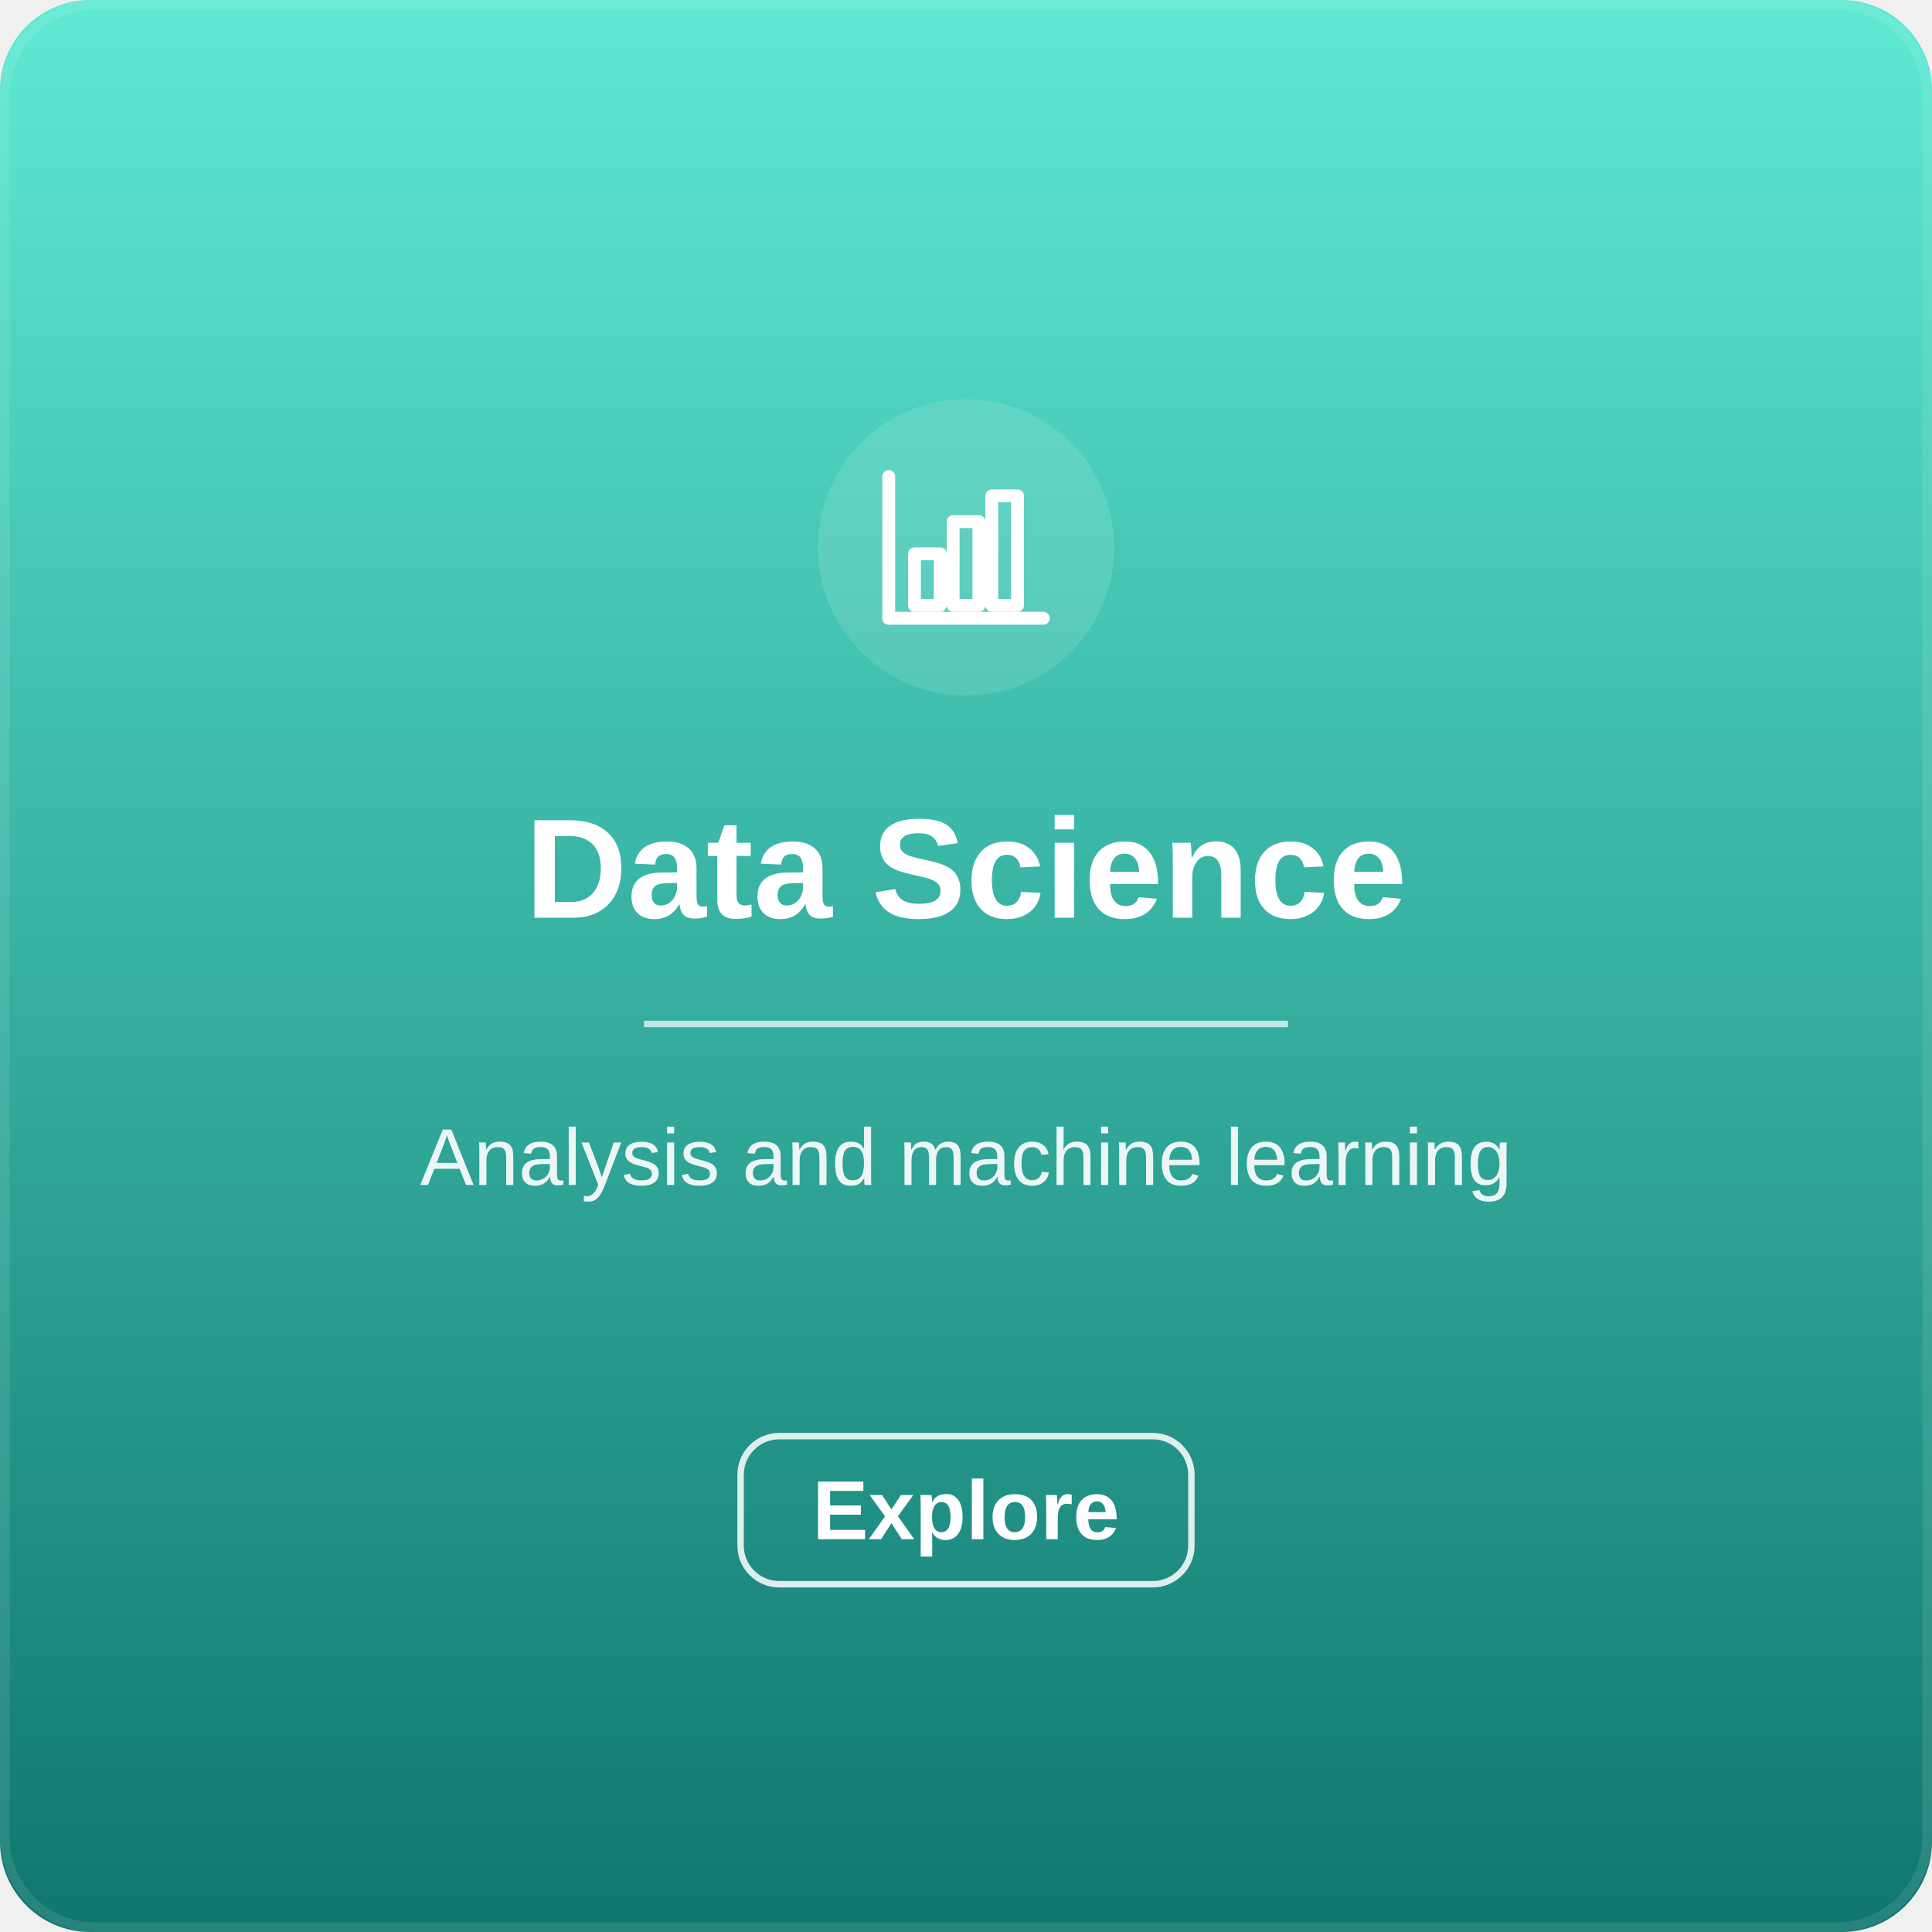
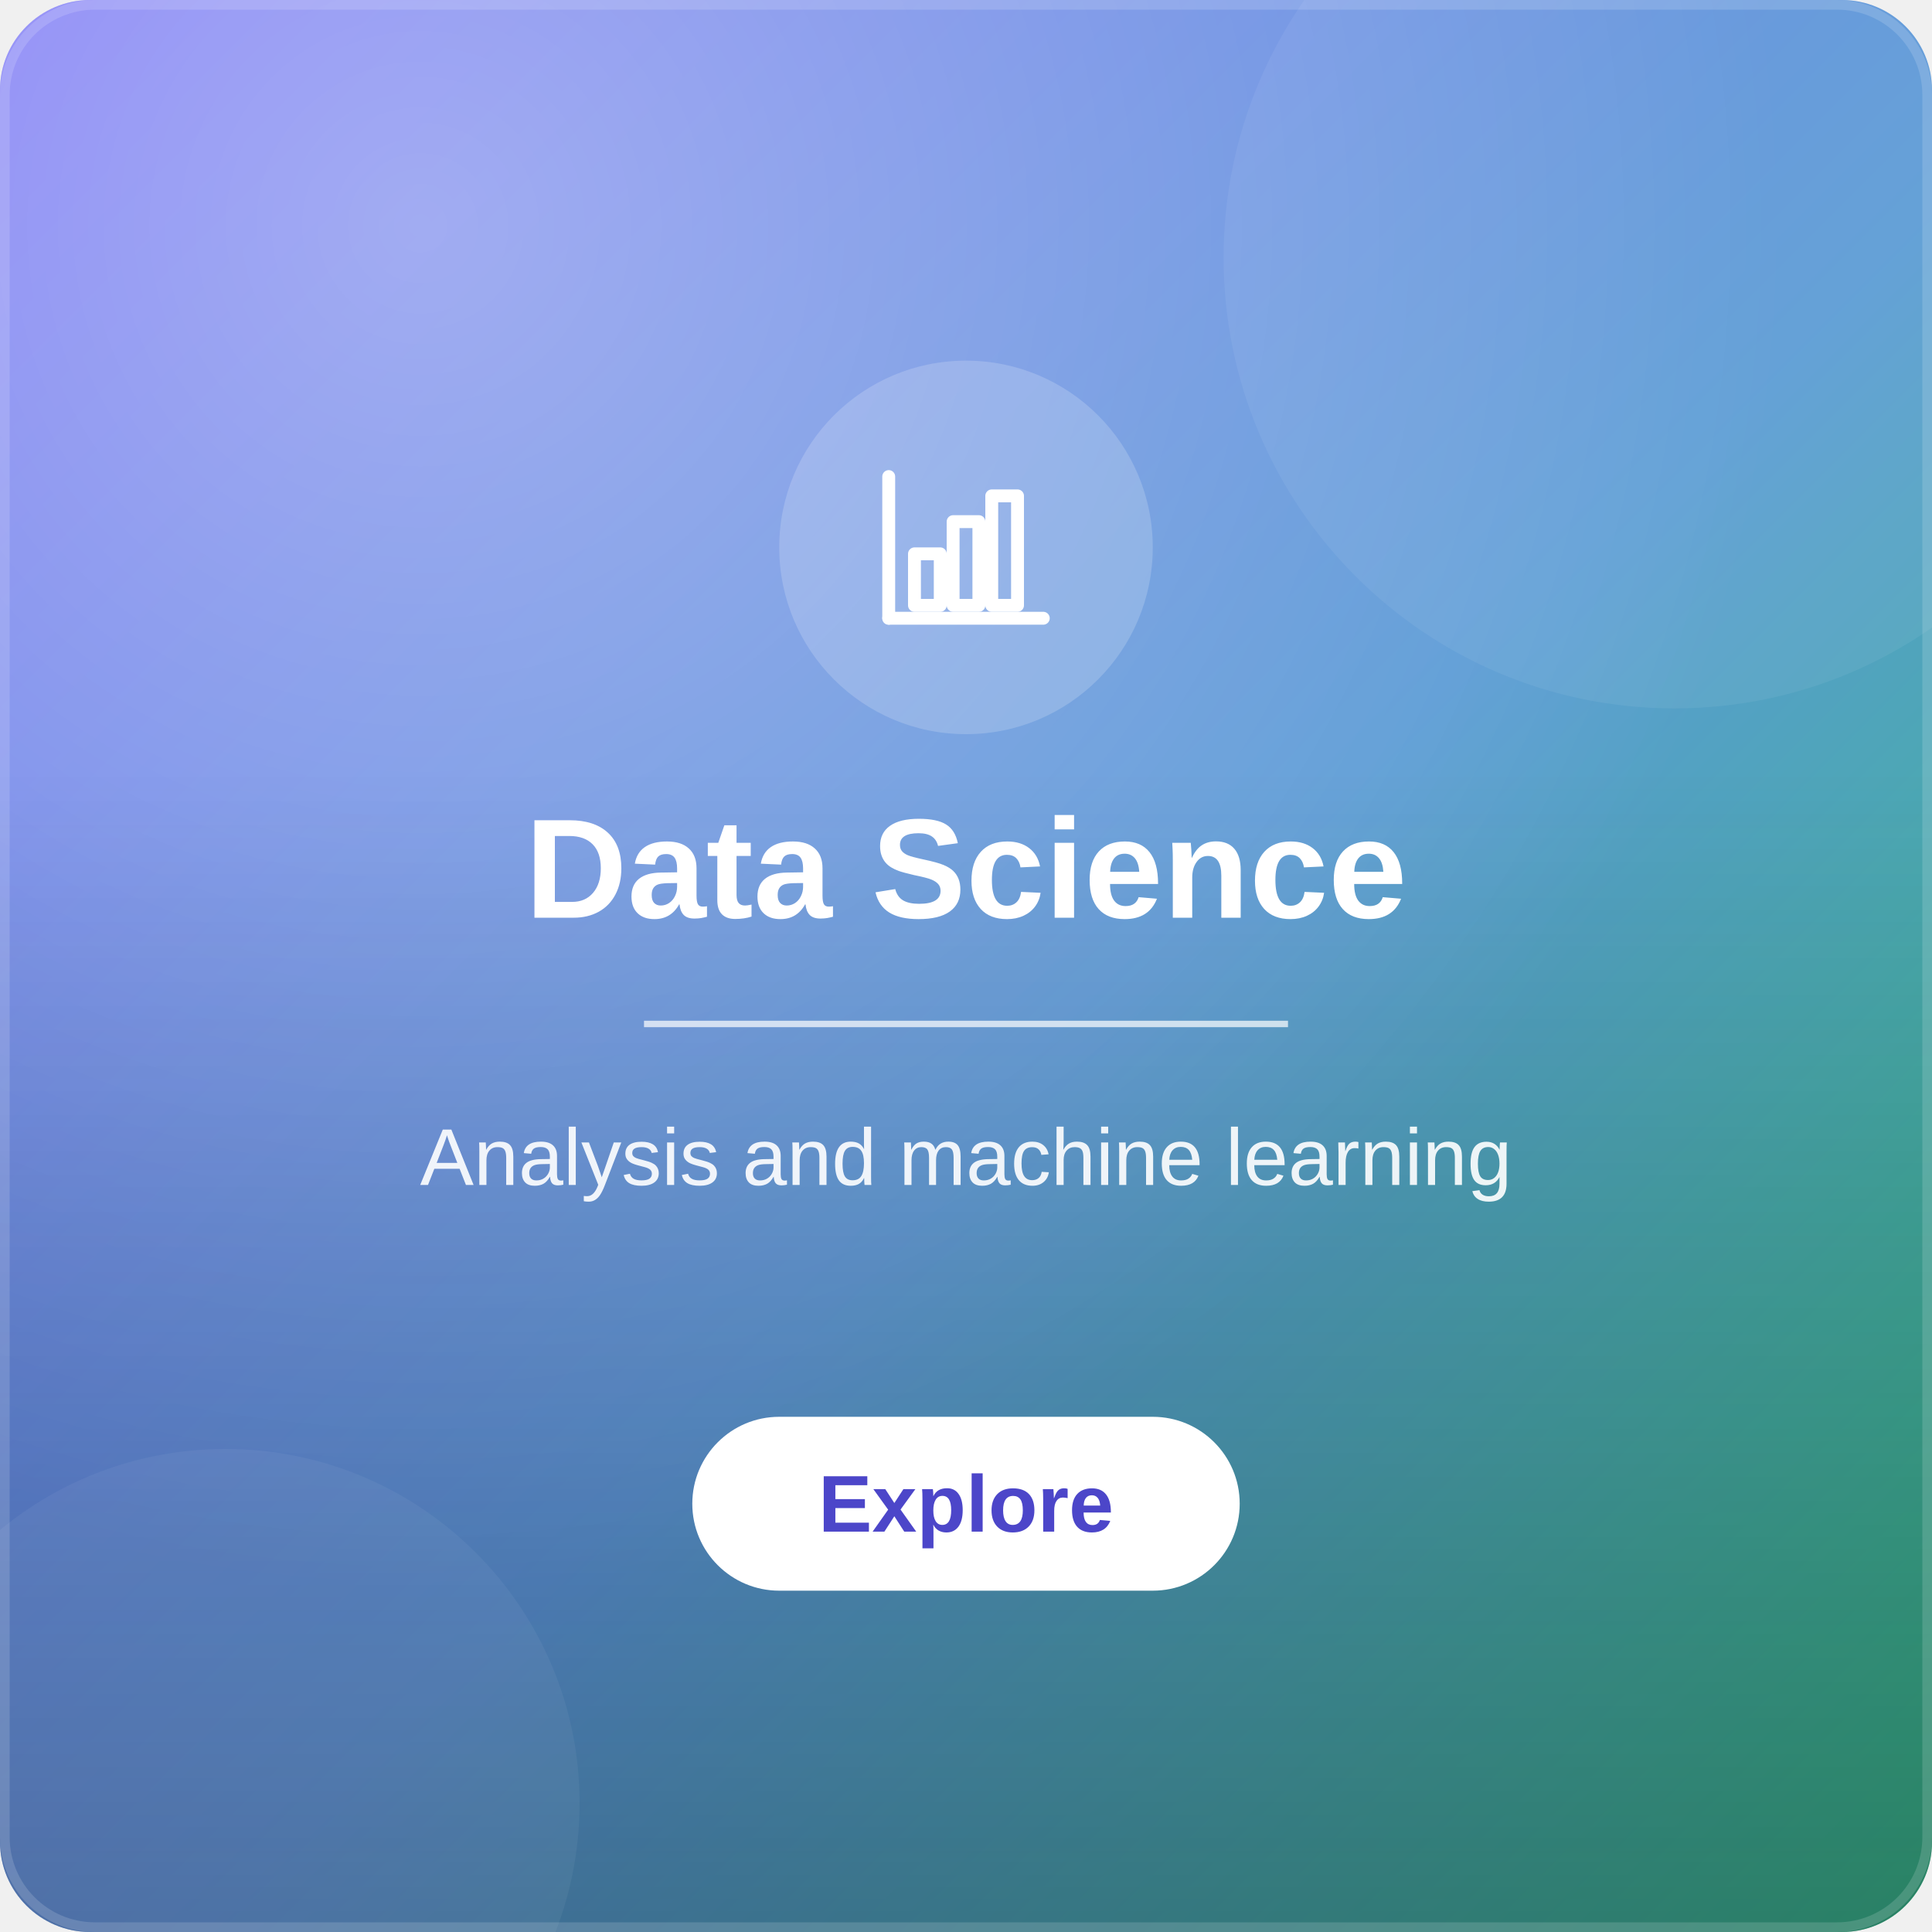
<svg xmlns="http://www.w3.org/2000/svg" width="600" height="600" viewBox="0 0 600 600">
  <defs>
-     <linearGradient id="bgGradient" x1="0%" y1="0%" x2="0%" y2="100%">
-       <stop offset="0%" stop-color="#5EEAD4" />
-       <stop offset="100%" stop-color="#0F766E" />
+     <linearGradient id="bgGradient" x1="0%" y1="0%" x2="100%" y2="100%">
+       <stop offset="0%" stop-color="#7873f5" />
+       <stop offset="55%" stop-color="#5b9bd5" />
+       <stop offset="100%" stop-color="#2fbf71" />
+     </linearGradient>
+     <radialGradient id="bgGlow" cx="22%" cy="12%" r="70%">
+       <stop offset="0%" stop-color="#FFFFFF" stop-opacity="0.35" />
+       <stop offset="100%" stop-color="#FFFFFF" stop-opacity="0" />
+     </radialGradient>
+     <linearGradient id="bgScrim" x1="0" y1="0" x2="0" y2="1">
+       <stop offset="40%" stop-color="#1e1b4b" stop-opacity="0" />
+       <stop offset="100%" stop-color="#1e1b4b" stop-opacity="0.38" />
    </linearGradient>
    <clipPath id="cardClip">
      <rect x="0" y="0" width="600" height="600" rx="28" ry="28" />
    </clipPath>
  </defs>
  <g clip-path="url(#cardClip)">
-     <rect x="0" y="0" width="600" height="600" fill="url(#bgGradient)" />
-     <circle cx="300" cy="170" r="46" fill="#FFFFFF" opacity="0.12" />
+     <g class="card-bg">
+       <rect width="600" height="600" fill="url(#bgGradient)" />
+       <rect width="600" height="600" fill="url(#bgGlow)" />
+       <rect width="600" height="600" fill="url(#bgScrim)" />
+       <circle cx="520" cy="80" r="140" fill="#FFFFFF" opacity="0.06" />
+       <circle cx="70" cy="560" r="110" fill="#FFFFFF" opacity="0.05" />
+     </g>
+     <circle cx="300" cy="170" r="58" fill="#FFFFFF" opacity="0.18" />
    <g transform="translate(300,170)">
      <g fill="none" stroke="#FFFFFF" stroke-width="4" stroke-linejoin="round" stroke-linecap="round">
        <line x1="-24" y1="22" x2="24" y2="22" />
        <line x1="-24" y1="22" x2="-24" y2="-22" />
        <rect x="-16" y="2" width="8" height="16" />
        <rect x="-4" y="-8" width="8" height="26" />
        <rect x="8" y="-16" width="8" height="34" />
      </g>
    </g>
    <text x="300" y="285" text-anchor="middle" font-family="Arial, Helvetica, sans-serif" font-weight="800" font-size="44" fill="#FFFFFF">Data Science</text>
    <line x1="200" y1="318" x2="400" y2="318" stroke="#FFFFFF" stroke-width="2" opacity="0.7" />
    <text x="300" y="368" text-anchor="middle" font-family="Arial, Helvetica, sans-serif" font-weight="400" font-size="25" fill="#FFFFFF" opacity="0.9">Analysis and machine learning</text>
-     <rect x="230" y="446" width="140" height="46" rx="12" ry="12" fill="none" stroke="#FFFFFF" stroke-width="2" opacity="0.85" />
-     <text x="300" y="469" text-anchor="middle" dominant-baseline="central" font-family="Arial, Helvetica, sans-serif" font-weight="700" font-size="26" fill="#FFFFFF">Explore</text>
+     <rect x="215" y="440" width="170" height="54" rx="27" ry="27" fill="#FFFFFF" />
+     <text x="300" y="467" text-anchor="middle" dominant-baseline="central" font-family="Arial, Helvetica, sans-serif" font-weight="700" font-size="25" fill="#4c46c9">Explore</text>
  </g>
-   <rect x="1.5" y="1.5" width="597" height="597" rx="28" ry="28" fill="none" stroke="#FFFFFF" stroke-opacity="0.1" stroke-width="3" />
+   <rect x="1.5" y="1.5" width="597" height="597" rx="28" ry="28" fill="none" stroke="#FFFFFF" stroke-opacity="0.15" stroke-width="3" />
</svg>
